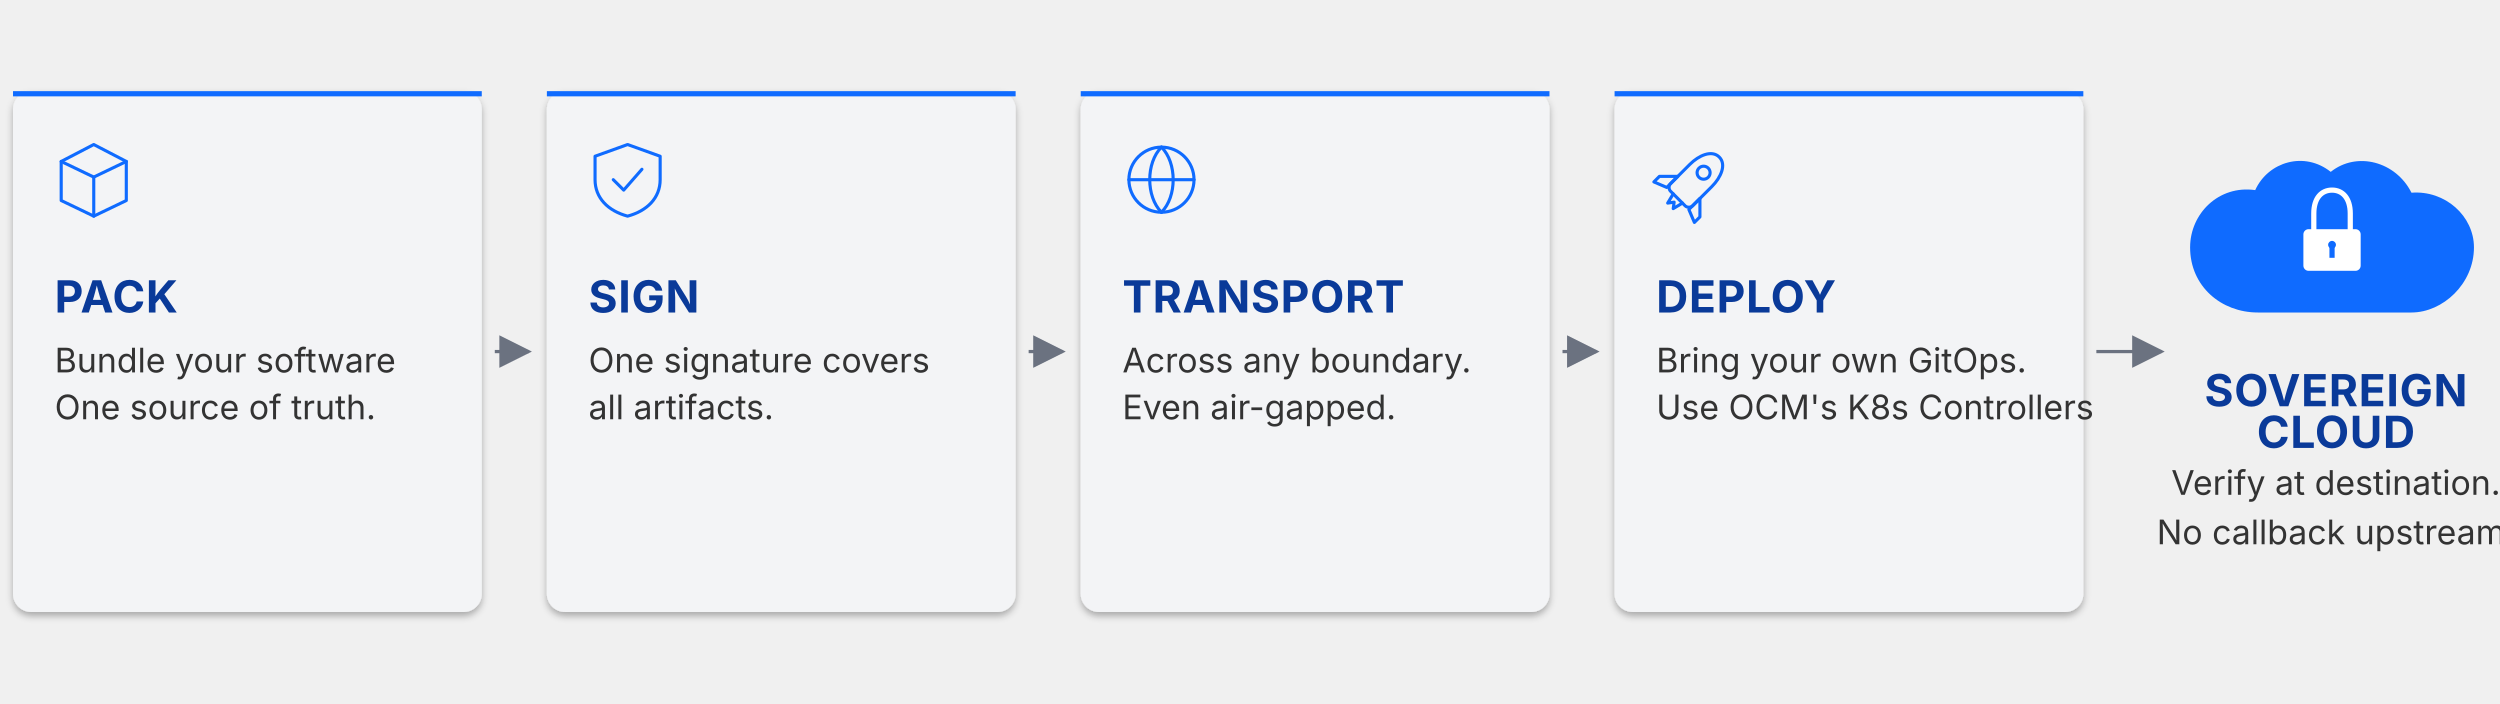
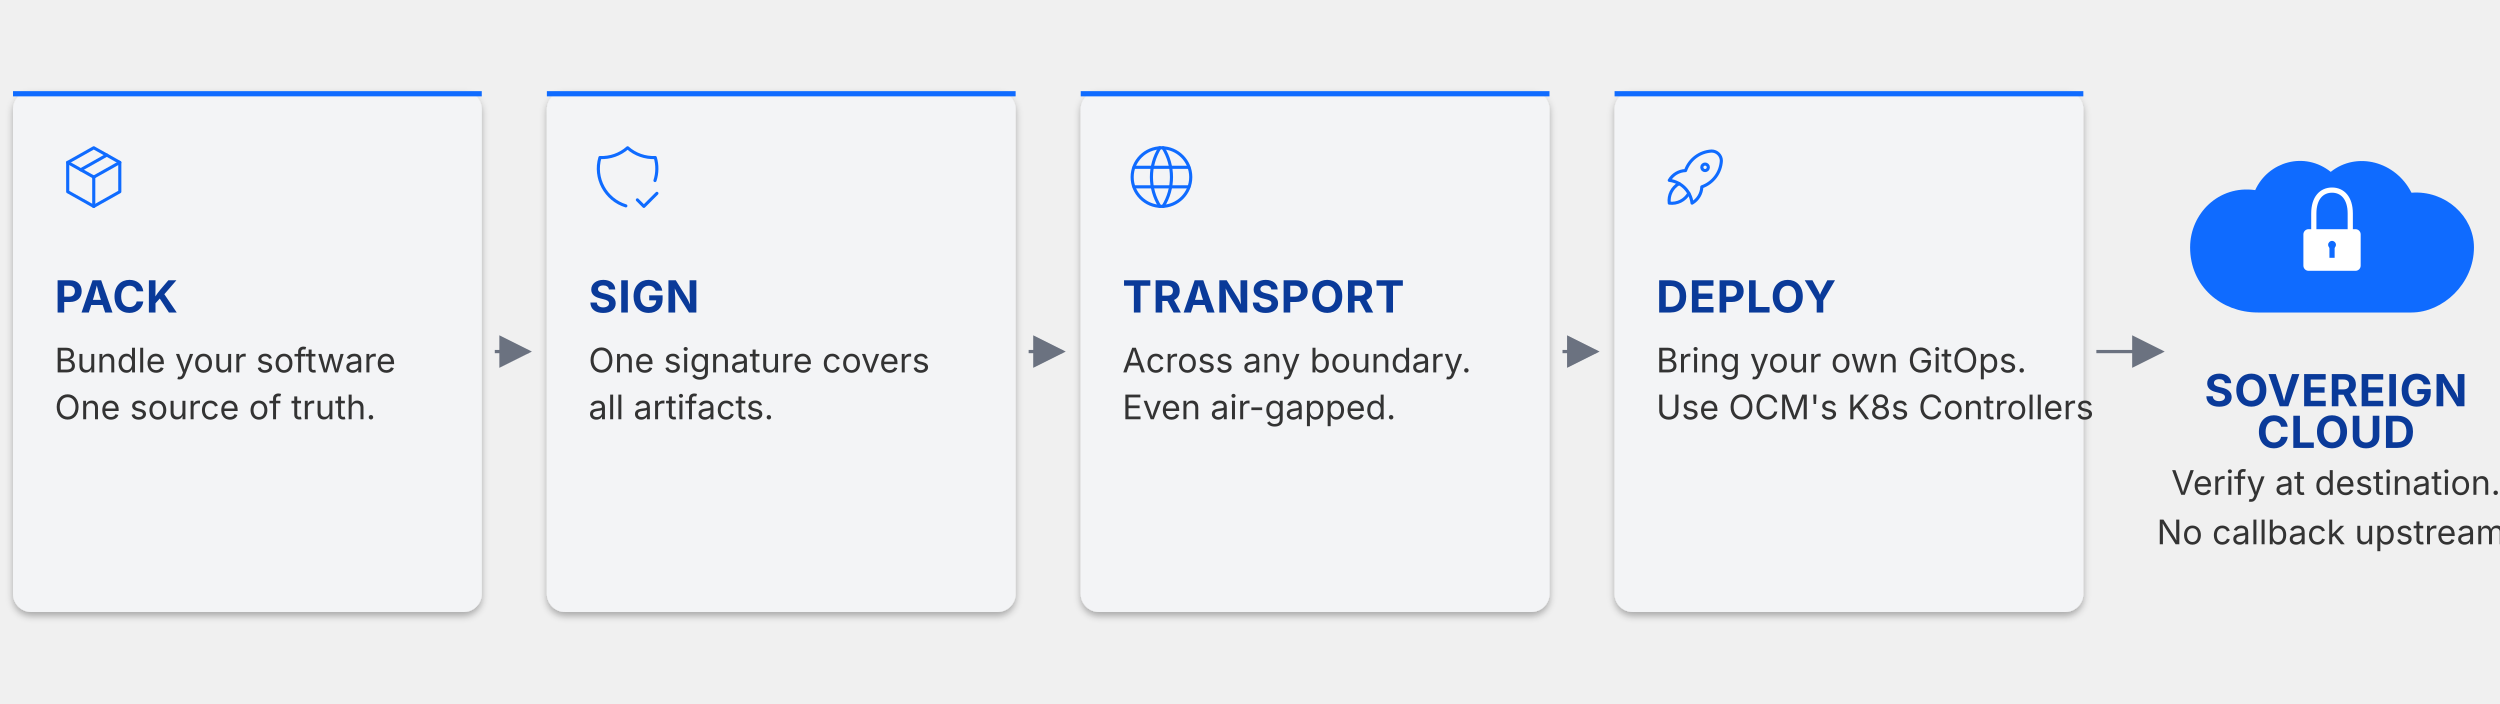
<svg xmlns="http://www.w3.org/2000/svg" viewBox="0 0 1920 540" font-family="Aptos, Inter, system-ui, sans-serif">
  <defs>
    <style>
      .step-card { fill: #FFFFFF; stroke: none; filter: url(#card-shadow); }
      .step-card-bg { fill: #F3F4F6; stroke: none; }
      .step-rule { fill: #0F6BFF; }
      .target-card { fill: #0A3A99; stroke: none; }
      .step-label { fill: #0A3A99; font-size: 34px; font-weight: 700; letter-spacing: 0.6px; }
      .step-body { fill: #333333; font-size: 26px; font-weight: 400; }
      .target-label { fill: #0A3A99; font-size: 34px; font-weight: 700; letter-spacing: 0.6px; }
      .target-body { fill: #333333; font-size: 26px; font-weight: 400; }
      .arrow { stroke: #6B7280; stroke-width: 2.5; fill: none; }
      .arrow-head { fill: #6B7280; }
      .icon { stroke: #0F6BFF; stroke-width: 2.4; fill: none; stroke-linecap: round; stroke-linejoin: round; }
      .cloud-fill { fill: #0F6BFF; stroke: none; }
      .lock-stroke { stroke: #FFFFFF; stroke-width: 4; fill: none; stroke-linecap: round; stroke-linejoin: round; }
      .lock-fill { fill: #FFFFFF; stroke: none; }
    </style>
    <filter id="card-shadow" x="-10%" y="-10%" width="120%" height="125%">
      <feGaussianBlur in="SourceAlpha" stdDeviation="3" />
      <feOffset dx="0" dy="3" result="offsetblur" />
      <feComponentTransfer>
        <feFuncA type="linear" slope="0.30" />
      </feComponentTransfer>
      <feMerge>
        <feMergeNode />
        <feMergeNode in="SourceGraphic" />
      </feMerge>
    </filter>
    <marker id="arrowhead" markerWidth="10" markerHeight="10" refX="9" refY="5" orient="auto">
      <polygon points="0 0, 10 5, 0 10" class="arrow-head" />
    </marker>
  </defs>
  <g transform="translate(10, 70)">
    <g class="step-card">
      <rect width="360" height="400" rx="14" ry="14" class="step-card-bg" />
    </g>
    <rect width="360" height="4" class="step-rule" />
-     <g transform="translate(32, 36)">
-       <path class="icon" d="M 5 18 L 30 5 L 55 18 L 55 48 L 30 60 L 5 48 Z" />
-       <path class="icon" d="M 5 18 L 30 30 L 55 18" />
-       <line class="icon" x1="30" y1="30" x2="30" y2="60" />
-     </g>
+     <svg x="32" y="36" width="60" height="60" viewBox="0 0 24 24" overflow="visible">
+       <g class="icon">
+         <path vector-effect="non-scaling-stroke" d="M12 3l8 4.5l0 9l-8 4.5l-8 -4.5l0 -9l8 -4.5" />
+         <path vector-effect="non-scaling-stroke" d="M12 12l8 -4.5" />
+         <path vector-effect="non-scaling-stroke" d="M12 12l0 9" />
+         <path vector-effect="non-scaling-stroke" d="M12 12l-8 -4.5" />
+         <path vector-effect="non-scaling-stroke" d="M16 5.25l-8 4.5" />
+       </g>
+     </svg>
    <text x="32" y="170" class="step-label">PACK</text>
    <text x="32" y="216" class="step-body">
      <tspan x="32" dy="0">Bundle your software</tspan>
      <tspan x="32" dy="36">One source of truth.</tspan>
    </text>
  </g>
  <line x1="380" y1="270" x2="406" y2="270" class="arrow" marker-end="url(#arrowhead)" />
  <g transform="translate(420, 70)">
    <g class="step-card">
      <rect width="360" height="400" rx="14" ry="14" class="step-card-bg" />
    </g>
    <rect width="360" height="4" class="step-rule" />
-     <g transform="translate(32, 36)">
-       <path class="icon" d="M 30 5 L 55 14 L 55 32 C 55 46 45 56 30 60 C 15 56 5 46 5 32 L 5 14 Z" />
-       <path class="icon" d="M 19 32 L 27 40 L 41 24" />
-     </g>
+     <svg x="32" y="36" width="60" height="60" viewBox="0 0 24 24" overflow="visible">
+       <g class="icon">
+         <path vector-effect="non-scaling-stroke" d="M11.46 20.846a12 12 0 0 1 -7.96 -14.846a12 12 0 0 0 8.5 -3a12 12 0 0 0 8.5 3a12 12 0 0 1 -.09 7.06" />
+         <path vector-effect="non-scaling-stroke" d="M15 19l2 2l4 -4" />
+       </g>
+     </svg>
    <text x="32" y="170" class="step-label">SIGN</text>
    <text x="32" y="216" class="step-body">
      <tspan x="32" dy="0">One signature covers</tspan>
      <tspan x="32" dy="36">all artifacts.</tspan>
    </text>
  </g>
  <line x1="790" y1="270" x2="816" y2="270" class="arrow" marker-end="url(#arrowhead)" />
  <g transform="translate(830, 70)">
    <g class="step-card">
      <rect width="360" height="400" rx="14" ry="14" class="step-card-bg" />
    </g>
    <rect width="360" height="4" class="step-rule" />
-     <g transform="translate(32, 36)">
-       <circle class="icon" cx="30" cy="32" r="25" />
-       <path class="icon" d="M 5 32 L 55 32" />
-       <path class="icon" d="M 30 7 C 18 19 18 45 30 57" />
-       <path class="icon" d="M 30 7 C 42 19 42 45 30 57" />
-     </g>
+     <svg x="32" y="36" width="60" height="60" viewBox="0 0 24 24" overflow="visible">
+       <g class="icon">
+         <path vector-effect="non-scaling-stroke" d="M3 12a9 9 0 1 0 18 0a9 9 0 0 0 -18 0" />
+         <path vector-effect="non-scaling-stroke" d="M3.6 9h16.8" />
+         <path vector-effect="non-scaling-stroke" d="M3.6 15h16.8" />
+         <path vector-effect="non-scaling-stroke" d="M11.5 3a17 17 0 0 0 0 18" />
+         <path vector-effect="non-scaling-stroke" d="M12.5 3a17 17 0 0 1 0 18" />
+       </g>
+     </svg>
    <text x="32" y="170" class="step-label">TRANSPORT</text>
    <text x="32" y="216" class="step-body">
      <tspan x="32" dy="0">Across any boundary.</tspan>
      <tspan x="32" dy="36">Even air-gapped.</tspan>
    </text>
  </g>
  <line x1="1200" y1="270" x2="1226" y2="270" class="arrow" marker-end="url(#arrowhead)" />
  <g transform="translate(1240, 70)">
    <g class="step-card">
      <rect width="360" height="400" rx="14" ry="14" class="step-card-bg" />
    </g>
    <rect width="360" height="4" class="step-rule" />
-     <g transform="translate(32, 36)">
-       <g transform="rotate(45 30 33)">
-         <path class="icon" d="M 30 7 C 38 7 42 17 42 27 L 42 48 C 42 50 40 52 38 52 L 22 52 C 20 52 18 50 18 48 L 18 27 C 18 17 22 7 30 7 Z" />
-         <circle class="icon" cx="30" cy="24" r="5" fill="#FFFFFF" />
-         <path class="icon" d="M 18 40 L 8 50 L 8 56 L 18 52 Z" />
-         <path class="icon" d="M 42 40 L 52 50 L 52 56 L 42 52 Z" />
-         <path class="icon" d="M 25 52 L 27 60 L 30 56 L 33 60 L 35 52" />
+     <svg x="32" y="36" width="60" height="60" viewBox="0 0 24 24" overflow="visible">
+       <g class="icon">
+         <path vector-effect="non-scaling-stroke" d="M4 13a8 8 0 0 1 7 7a6 6 0 0 0 3 -5a9 9 0 0 0 6 -8a3 3 0 0 0 -3 -3a9 9 0 0 0 -8 6a6 6 0 0 0 -5 3" />
+         <path vector-effect="non-scaling-stroke" d="M7 14a6 6 0 0 0 -3 6a6 6 0 0 0 6 -3" />
+         <path vector-effect="non-scaling-stroke" d="M14 9a1 1 0 1 0 2 0a1 1 0 1 0 -2 0" />
      </g>
-     </g>
+     </svg>
    <text x="32" y="170" class="step-label">DEPLOY</text>
    <text x="32" y="216" class="step-body">
      <tspan x="32" dy="0">Bring your own GitOps.</tspan>
      <tspan x="32" dy="36">Use OCM's K8s Controllers</tspan>
    </text>
  </g>
  <line x1="1610" y1="270" x2="1660" y2="270" class="arrow" stroke-width="3" marker-end="url(#arrowhead)" />
  <g transform="translate(1670, 60)">
    <g transform="translate(8, 50)">
      <path class="cloud-fill" d="M 56 130 C 28 130 4 110 4 80 C 4 54 26 32 54 36 C 64 14 92 6 112 22 C 132 6 162 14 174 38 C 200 36 222 56 222 80 C 222 108 198 130 174 130 Z" />
      <path class="lock-stroke" d="M 99 66 L 99 54 C 99 42 105 36 113 36 C 121 36 127 42 127 54 L 127 66" />
      <rect class="lock-fill" x="91" y="66" width="44" height="32" rx="4" ry="4" />
      <circle cx="113" cy="78" r="3" fill="#0F6BFF" />
      <rect x="111" y="78" width="4" height="10" fill="#0F6BFF" />
    </g>
    <text x="124" y="252" text-anchor="middle" class="target-label">SOVEREIGN</text>
    <text x="124" y="284" text-anchor="middle" class="target-label">CLOUD</text>
    <text x="124" y="320" text-anchor="middle" class="target-body">Verify at destination.</text>
    <text x="124" y="358" text-anchor="middle" class="target-body">No callback upstream.</text>
  </g>
</svg>
